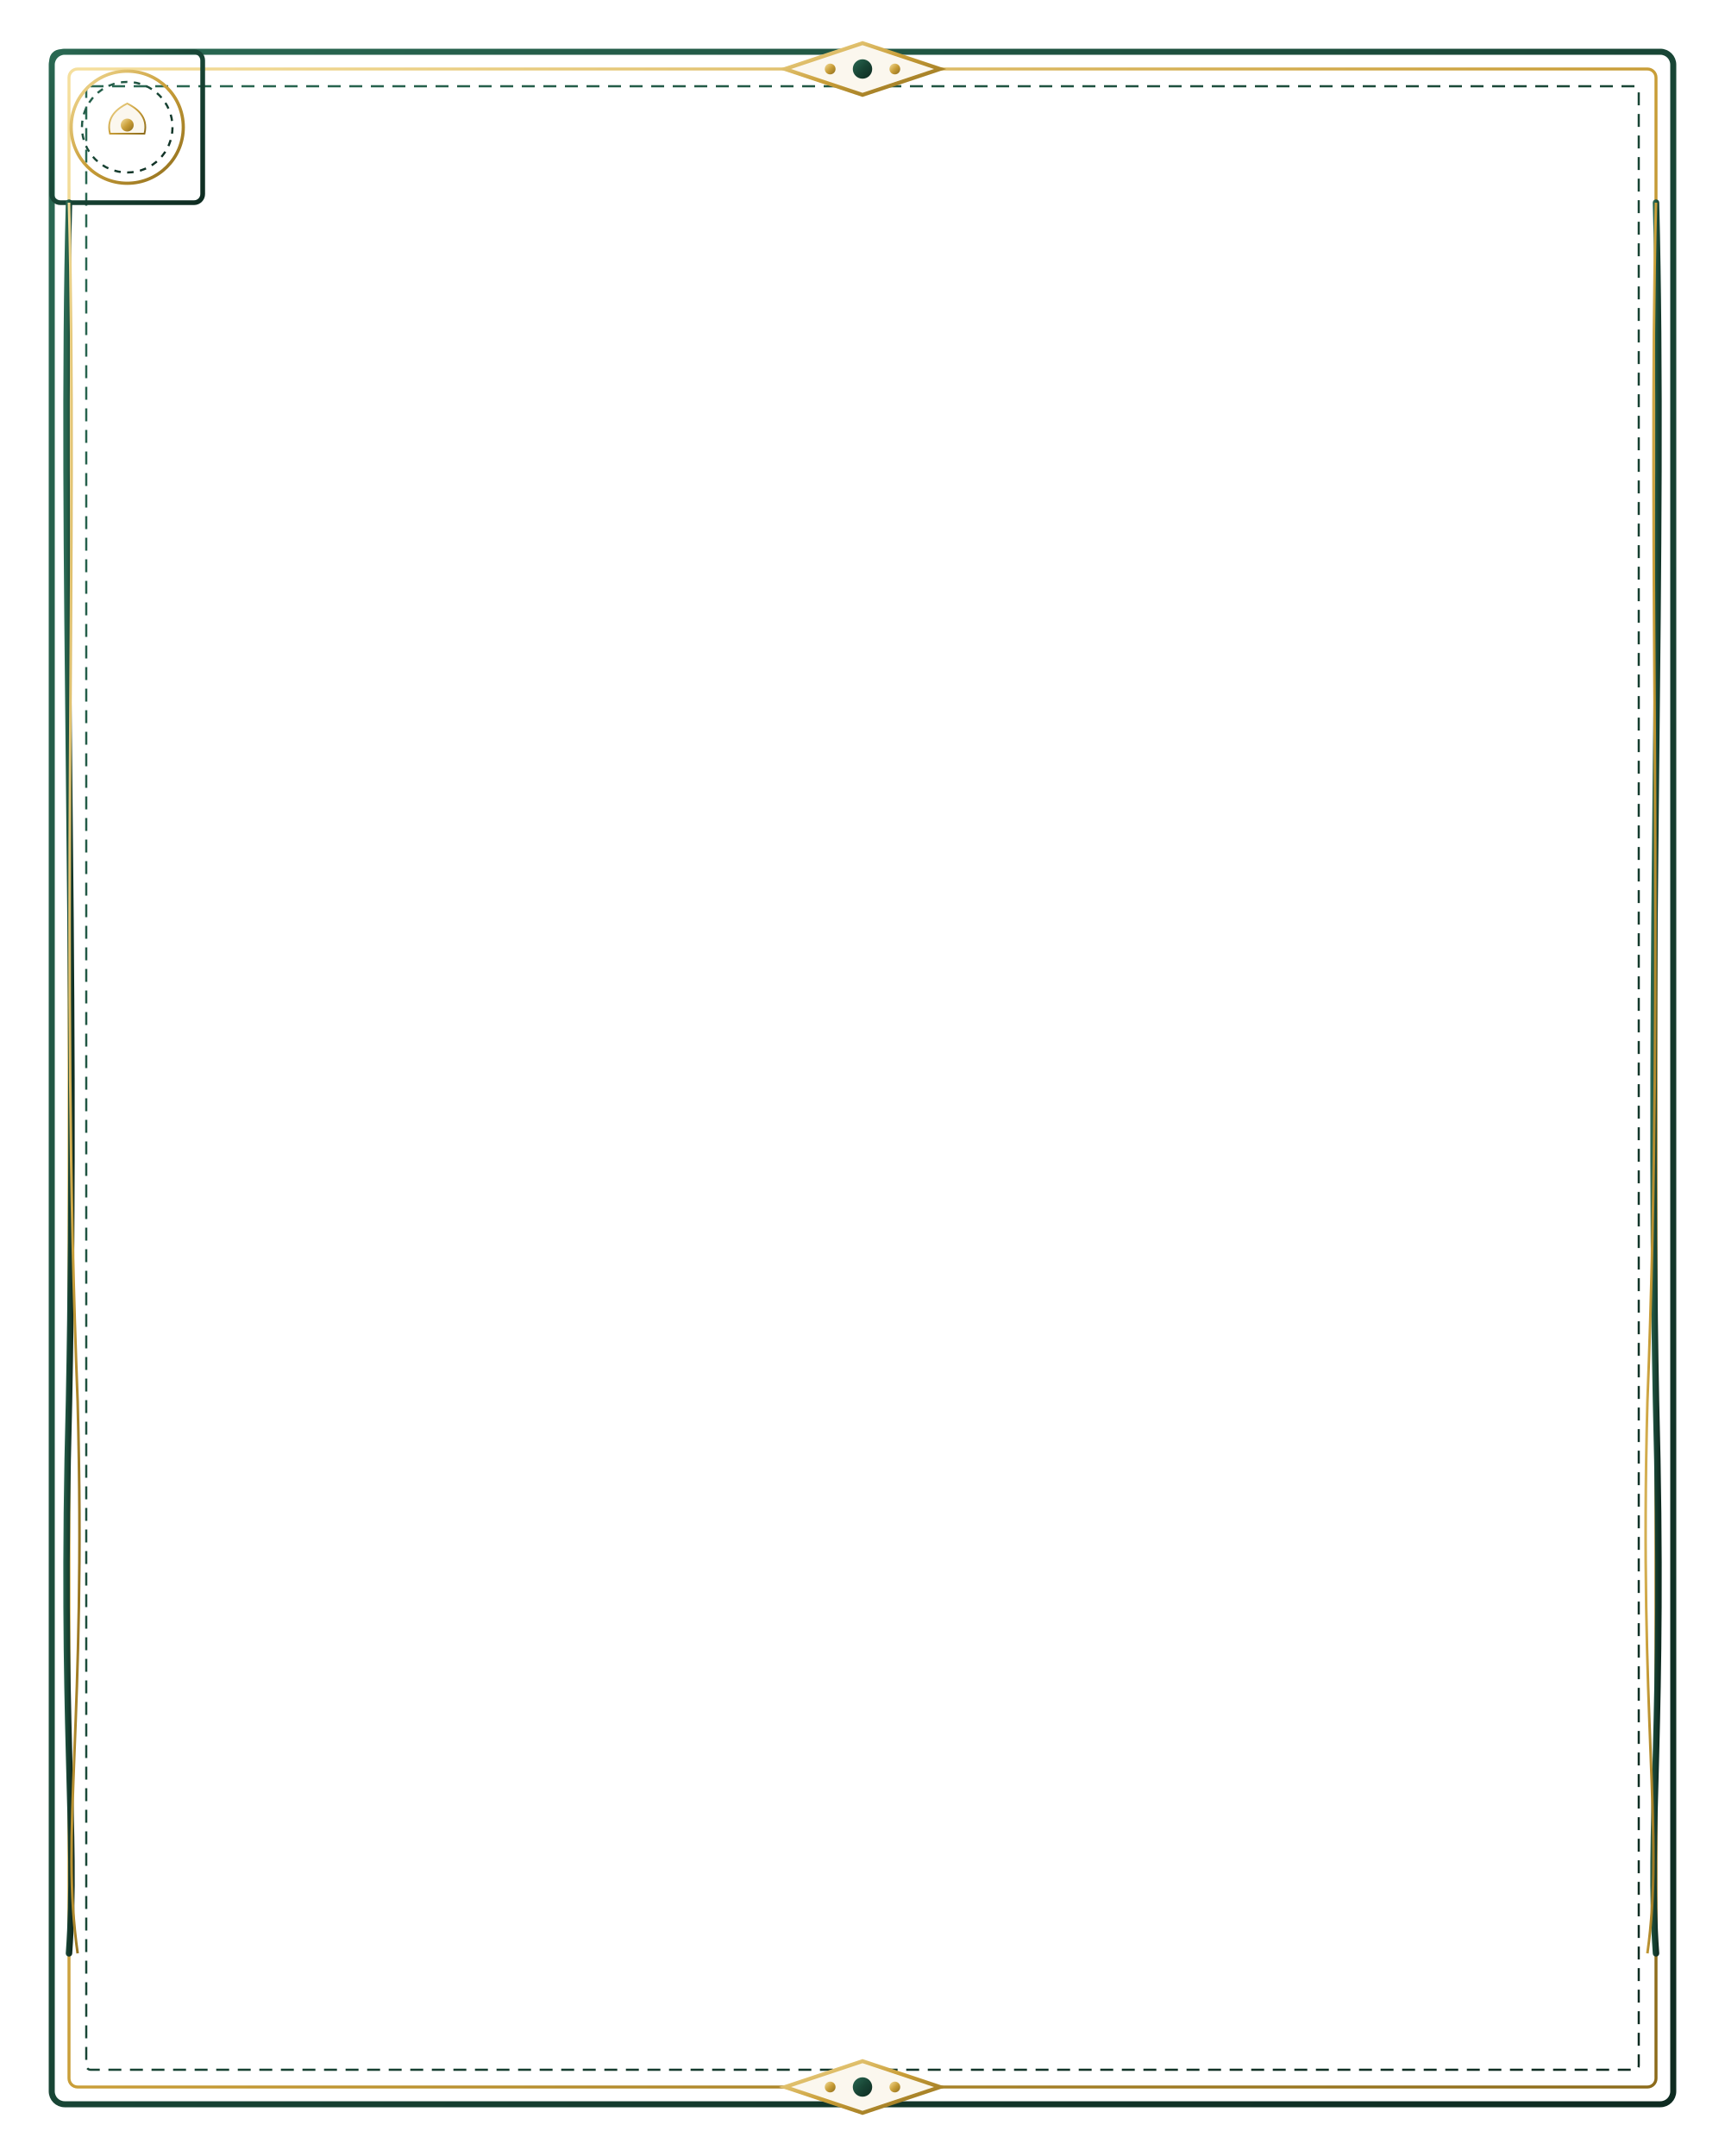
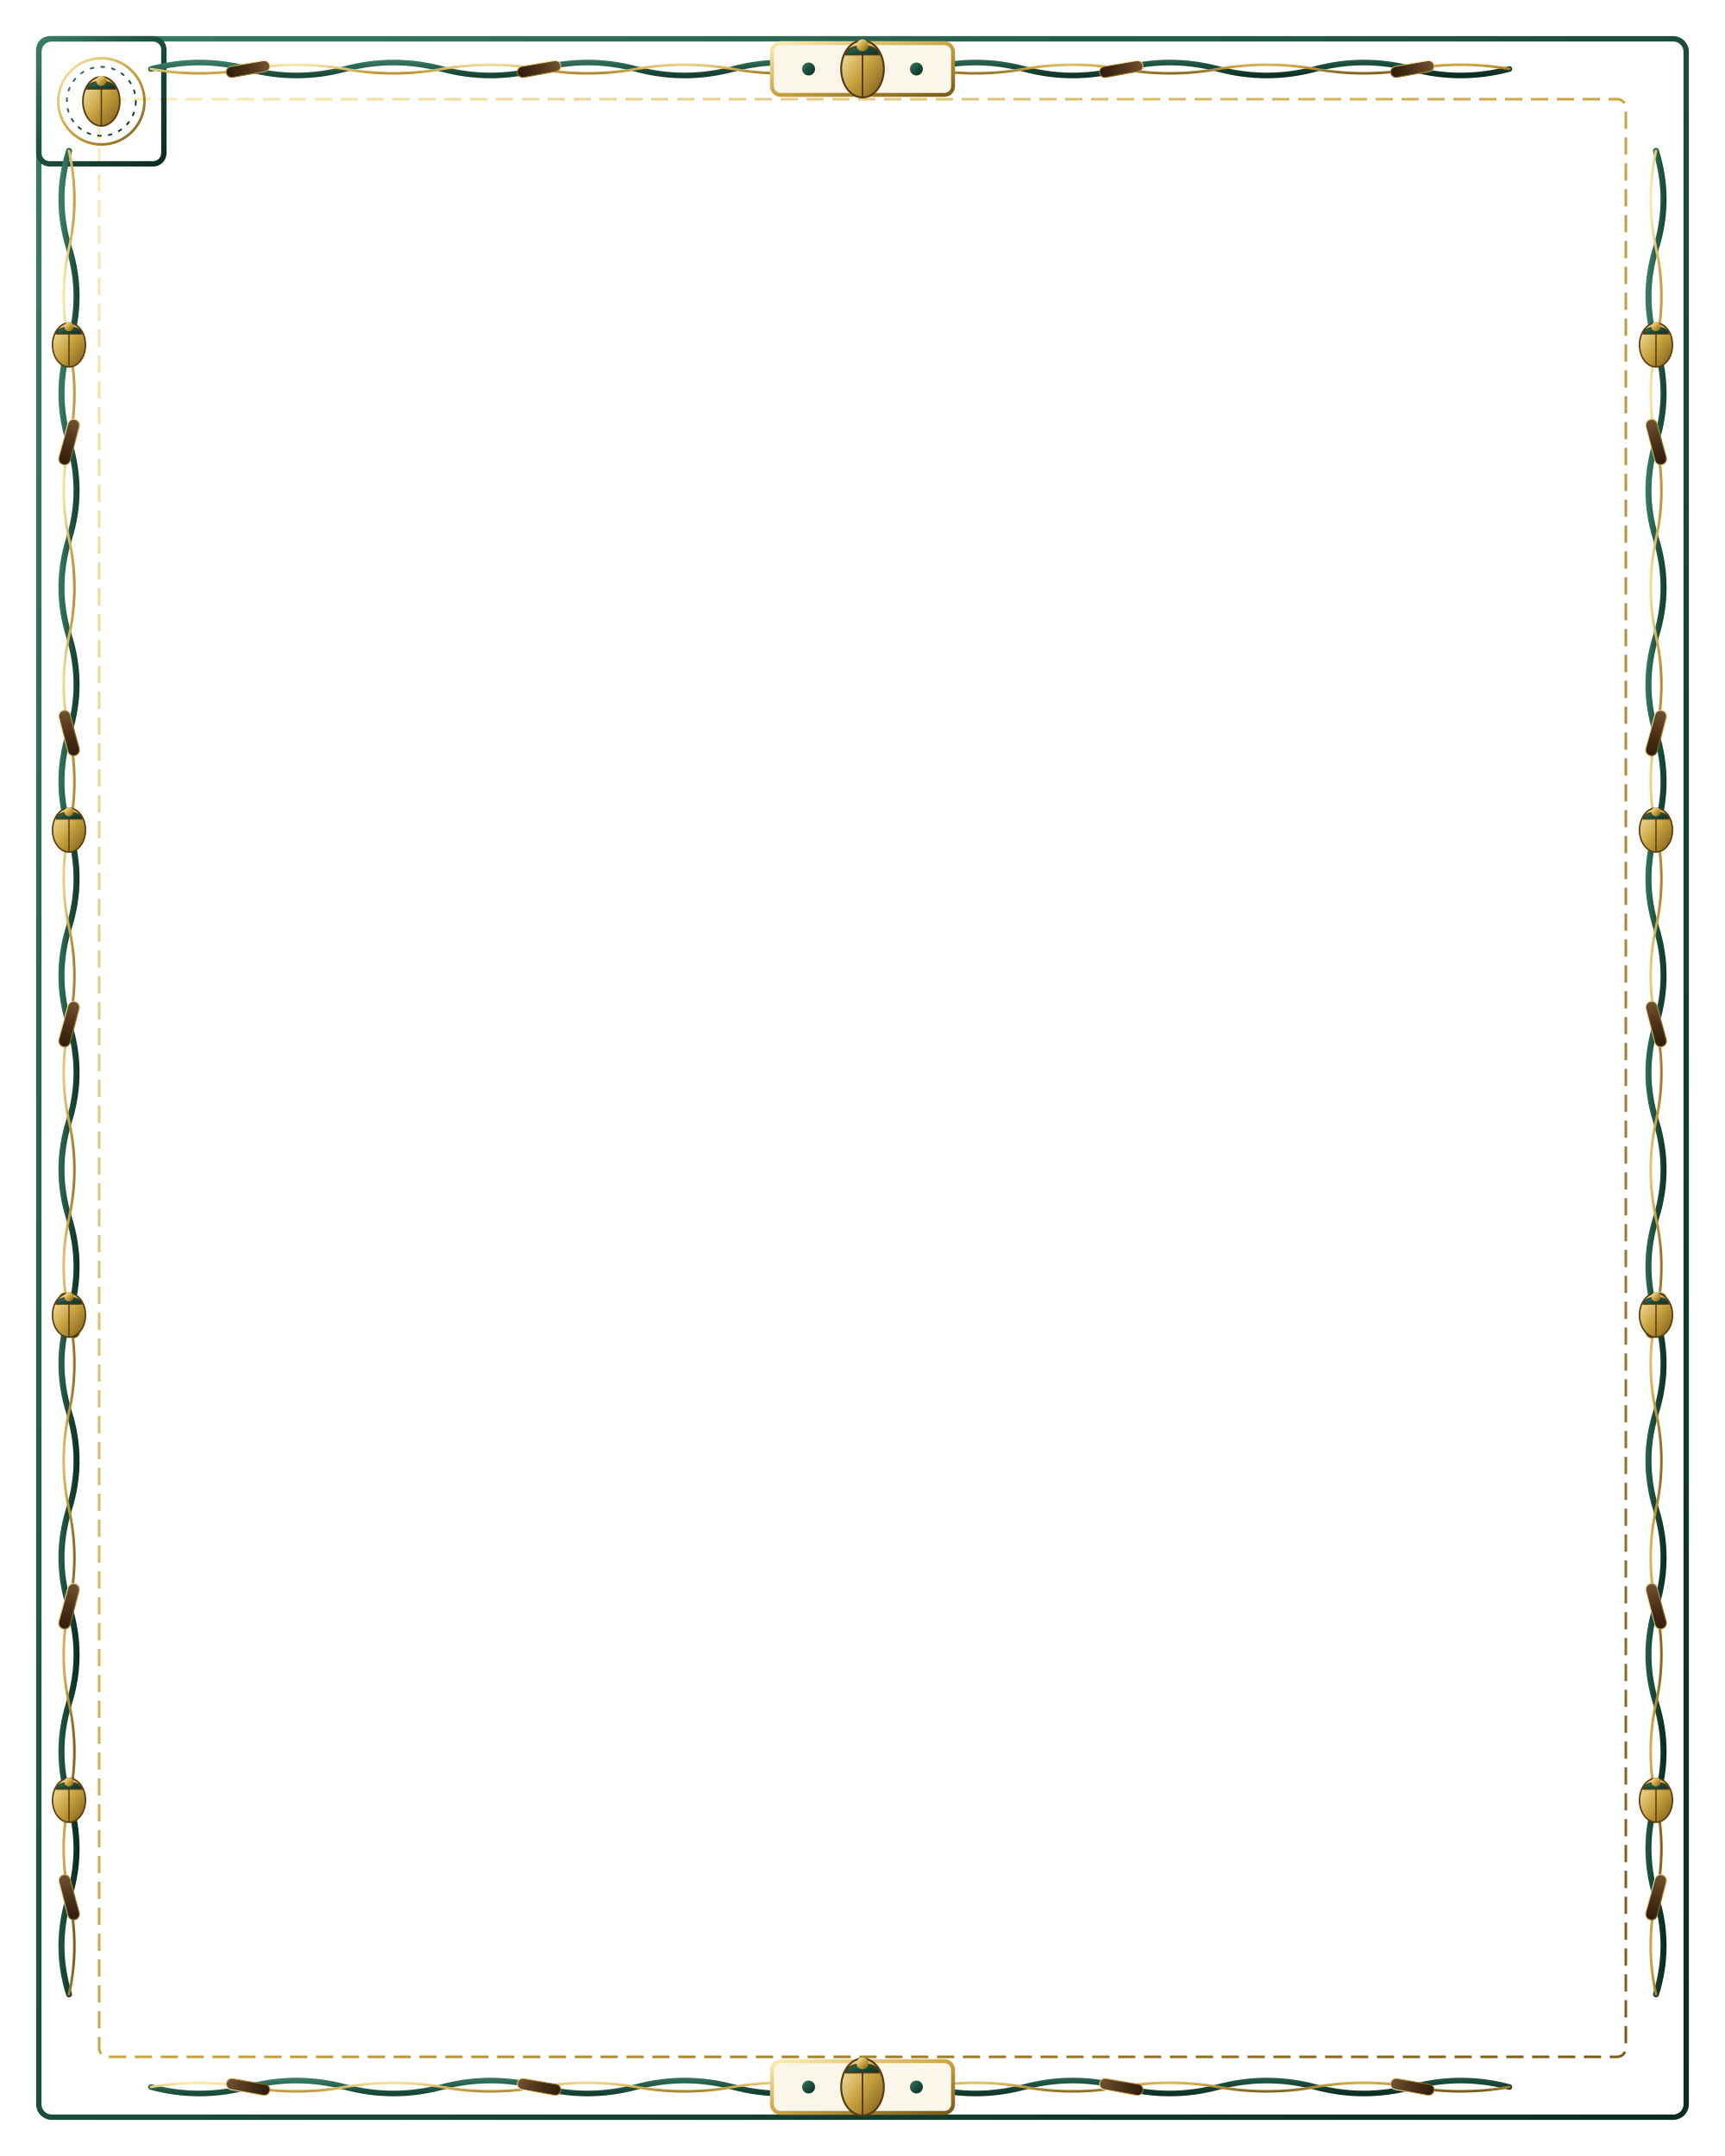
<svg xmlns="http://www.w3.org/2000/svg" viewBox="0 0 800 1000" width="100%" height="100%">
  <defs>
    <linearGradient id="emerald-b5" x1="0%" y1="0%" x2="100%" y2="100%">
-       <stop offset="0%" stop-color="#2a6953" />
-       <stop offset="50%" stop-color="#184535" />
-       <stop offset="100%" stop-color="#0e2b21" />
+       <stop offset="0%" stop-color="#3b7d65" />
+       <stop offset="50%" stop-color="#1b4d3e" />
+       <stop offset="100%" stop-color="#0c2b22" />
    </linearGradient>
    <linearGradient id="gold-b5" x1="0%" y1="0%" x2="100%" y2="100%">
-       <stop offset="0%" stop-color="#f5df9d" />
-       <stop offset="50%" stop-color="#c99e38" />
-       <stop offset="100%" stop-color="#8c6b1b" />
+       <stop offset="0%" stop-color="#fcedb6" />
+       <stop offset="50%" stop-color="#caa442" />
+       <stop offset="100%" stop-color="#7a5a17" />
    </linearGradient>
-     <g id="corner-b5">
-       <rect x="24" y="24" width="70" height="70" fill="none" stroke="url(#emerald-b5)" stroke-width="2.2" rx="4" />
-       <circle cx="59" cy="59" r="26" fill="none" stroke="url(#gold-b5)" stroke-width="1.5" />
-       <circle cx="59" cy="59" r="21" fill="none" stroke="url(#emerald-b5)" stroke-width="1" stroke-dasharray="3,3" />
-       <path d="M 51,62 C 49,54 55,50 59,48 C 63,50 69,54 67,62 Z" fill="#fbf7ee" stroke="url(#gold-b5)" stroke-width="0.8" />
-       <circle cx="59" cy="58" r="3" fill="url(#gold-b5)" />
+     <linearGradient id="reed-b5" x1="0%" y1="0%" x2="0%" y2="100%">
+       <stop offset="0%" stop-color="#735233" />
+       <stop offset="50%" stop-color="#4d3319" />
+       <stop offset="100%" stop-color="#2d1c0c" />
+     </linearGradient>
+     <g id="cattail-b5">
+       <line x1="0" y1="-20" x2="0" y2="20" stroke="url(#emerald-b5)" stroke-width="1.8" />
+       <rect x="-3" y="-12" width="6" height="24" rx="3" fill="url(#reed-b5)" stroke="url(#gold-b5)" stroke-width="0.5" />
+       <line x1="0" y1="-12" x2="0" y2="-18" stroke="url(#reed-b5)" stroke-width="1" />
+     </g>
+     <g id="scarab-b5">
+       <ellipse cx="0" cy="0" rx="9" ry="12" fill="url(#gold-b5)" stroke="#543b10" stroke-width="0.8" />
+       <line x1="0" y1="-7" x2="0" y2="12" stroke="#543b10" stroke-width="0.7" />
+       <path d="M -7,-6 C -7,-11 7,-11 7,-6 Z" fill="url(#emerald-b5)" stroke="#543b10" stroke-width="0.6" />
+       <circle cx="0" cy="-10" r="2.5" fill="url(#gold-b5)" />
+     </g>
+     <g id="corner-scarab-b5">
+       <rect x="18" y="18" width="58" height="58" rx="5" fill="none" stroke="url(#emerald-b5)" stroke-width="2.5" />
+       <circle cx="47" cy="47" r="20" fill="none" stroke="url(#gold-b5)" stroke-width="1.2" />
+       <circle cx="47" cy="47" r="16" fill="none" stroke="url(#emerald-b5)" stroke-width="0.8" stroke-dasharray="2,3" />
+       <use href="#scarab-b5" transform="translate(47,47) scale(0.95)" />
    </g>
  </defs>
-   <rect x="24" y="24" width="752" height="952" rx="6" fill="none" stroke="url(#emerald-b5)" stroke-width="2.8" />
-   <rect x="32" y="32" width="736" height="936" rx="4" fill="none" stroke="url(#gold-b5)" stroke-width="1.4" />
-   <rect x="40" y="40" width="720" height="920" rx="2" fill="none" stroke="url(#emerald-b5)" stroke-width="1" stroke-dasharray="6,4" />
-   <use href="#corner-b5" x="0" y="0" />
-   <use href="#corner-b5" x="800" y="0" transform="scale(-1, 1)" />
-   <use href="#corner-b5" x="0" y="1000" transform="scale(1, -1)" />
-   <use href="#corner-b5" x="800" y="1000" transform="scale(-1, -1)" />
-   <path d="M 32,94 C 28,250 36,450 32,650 C 28,800 36,850 32,906" fill="none" stroke="url(#emerald-b5)" stroke-width="3" stroke-linecap="round" />
-   <path d="M 32,94 C 36,250 28,450 36,650 C 40,800 28,850 36,906" fill="none" stroke="url(#gold-b5)" stroke-width="1.2" />
-   <path d="M 768,94 C 772,250 764,450 768,650 C 772,800 764,850 768,906" fill="none" stroke="url(#emerald-b5)" stroke-width="3" stroke-linecap="round" />
-   <path d="M 768,94 C 764,250 772,450 764,650 C 760,800 772,850 764,906" fill="none" stroke="url(#gold-b5)" stroke-width="1.2" />
-   <line x1="94" y1="32" x2="706" y2="32" stroke="url(#emerald-b5)" stroke-width="2.5" />
-   <line x1="94" y1="968" x2="706" y2="968" stroke="url(#emerald-b5)" stroke-width="2.5" />
+   <rect x="18" y="18" width="764" height="964" rx="6" fill="none" stroke="url(#emerald-b5)" stroke-width="2.5" />
+   <rect x="46" y="46" width="708" height="908" rx="4" fill="none" stroke="url(#gold-b5)" stroke-width="1.2" stroke-dasharray="8,4" />
+   <use href="#corner-scarab-b5" x="0" y="0" />
+   <use href="#corner-scarab-b5" x="800" y="0" transform="scale(-1, 1)" />
+   <use href="#corner-scarab-b5" x="0" y="1000" transform="scale(1, -1)" />
+   <use href="#corner-scarab-b5" x="800" y="1000" transform="scale(-1, -1)" />
+   <path d="M 32,70 Q 39 47.5, 32 70 Q 25 92.5, 32 115 Q 39 137.5, 32 160 Q 25 182.5, 32 205 Q 39 227.5, 32 250 Q 25 272.5, 32 295 Q 39 317.5, 32 340 Q 25 362.5, 32 385 Q 39 407.5, 32 430 Q 25 452.5, 32 475 Q 39 497.5, 32 520 Q 25 542.5, 32 565 Q 39 587.5, 32 610 Q 25 632.5, 32 655 Q 39 677.5, 32 700 Q 25 722.5, 32 745 Q 39 767.5, 32 790 Q 25 812.5, 32 835 Q 39 857.5, 32 880 Q 25 902.5, 32 925" fill="none" stroke="url(#emerald-b5)" stroke-width="2.8" stroke-linecap="round" />
+   <path d="M 32,70 Q 27 47.5, 32 70 Q 37 92.5, 32 115 Q 27 137.5, 32 160 Q 37 182.5, 32 205 Q 27 227.5, 32 250 Q 37 272.5, 32 295 Q 27 317.5, 32 340 Q 37 362.5, 32 385 Q 27 407.5, 32 430 Q 37 452.5, 32 475 Q 27 497.5, 32 520 Q 37 542.5, 32 565 Q 27 587.5, 32 610 Q 37 632.5, 32 655 Q 27 677.5, 32 700 Q 37 722.5, 32 745 Q 27 767.5, 32 790 Q 37 812.5, 32 835 Q 27 857.5, 32 880 Q 37 902.5, 32 925" fill="none" stroke="url(#gold-b5)" stroke-width="1.2" stroke-linecap="round" />
+   <path d="M 768,70 Q 761 47.5, 768 70 Q 775 92.5, 768 115 Q 761 137.5, 768 160 Q 775 182.5, 768 205 Q 761 227.5, 768 250 Q 775 272.5, 768 295 Q 761 317.5, 768 340 Q 775 362.5, 768 385 Q 761 407.5, 768 430 Q 775 452.5, 768 475 Q 761 497.5, 768 520 Q 775 542.5, 768 565 Q 761 587.5, 768 610 Q 775 632.5, 768 655 Q 761 677.5, 768 700 Q 775 722.5, 768 745 Q 761 767.5, 768 790 Q 775 812.5, 768 835 Q 761 857.5, 768 880 Q 775 902.5, 768 925" fill="none" stroke="url(#emerald-b5)" stroke-width="2.8" stroke-linecap="round" />
+   <path d="M 768,70 Q 773 47.5, 768 70 Q 763 92.5, 768 115 Q 773 137.5, 768 160 Q 763 182.5, 768 205 Q 773 227.5, 768 250 Q 763 272.5, 768 295 Q 773 317.5, 768 340 Q 763 362.5, 768 385 Q 773 407.5, 768 430 Q 763 452.5, 768 475 Q 773 497.5, 768 520 Q 763 542.5, 768 565 Q 773 587.5, 768 610 Q 763 632.5, 768 655 Q 773 677.5, 768 700 Q 763 722.5, 768 745 Q 773 767.5, 768 790 Q 763 812.5, 768 835 Q 773 857.5, 768 880 Q 763 902.5, 768 925" fill="none" stroke="url(#gold-b5)" stroke-width="1.2" stroke-linecap="round" />
+   <use href="#scarab-b5" transform="translate(32,160) scale(0.85)" />
+   <use href="#scarab-b5" transform="translate(768,160) scale(0.85)" />
+   <use href="#cattail-b5" transform="translate(32,205) rotate(15) scale(0.9)" />
+   <use href="#cattail-b5" transform="translate(768,205) rotate(-15) scale(0.9)" />
+   <use href="#cattail-b5" transform="translate(32,340) rotate(-15) scale(0.9)" />
+   <use href="#cattail-b5" transform="translate(768,340) rotate(15) scale(0.9)" />
+   <use href="#scarab-b5" transform="translate(32,385) scale(0.85)" />
+   <use href="#scarab-b5" transform="translate(768,385) scale(0.85)" />
+   <use href="#cattail-b5" transform="translate(32,475) rotate(15) scale(0.9)" />
+   <use href="#cattail-b5" transform="translate(768,475) rotate(-15) scale(0.9)" />
+   <use href="#cattail-b5" transform="translate(32,610) rotate(-15) scale(0.9)" />
+   <use href="#cattail-b5" transform="translate(768,610) rotate(15) scale(0.9)" />
+   <use href="#scarab-b5" transform="translate(32,610) scale(0.85)" />
+   <use href="#scarab-b5" transform="translate(768,610) scale(0.85)" />
+   <use href="#cattail-b5" transform="translate(32,745) rotate(15) scale(0.9)" />
+   <use href="#cattail-b5" transform="translate(768,745) rotate(-15) scale(0.9)" />
+   <use href="#scarab-b5" transform="translate(32,835) scale(0.85)" />
+   <use href="#scarab-b5" transform="translate(768,835) scale(0.85)" />
+   <use href="#cattail-b5" transform="translate(32,880) rotate(-15) scale(0.9)" />
+   <use href="#cattail-b5" transform="translate(768,880) rotate(15) scale(0.9)" />
+   <path d="M 70,32 Q 47.5 38, 70 32 Q 92.5 26, 115 32 Q 137.5 38, 160 32 Q 182.5 26, 205 32 Q 227.5 38, 250 32 Q 272.5 26, 295 32 Q 317.5 38, 340 32 Q 362.5 26, 385 32 Q 407.5 38, 430 32 Q 452.5 26, 475 32 Q 497.5 38, 520 32 Q 542.5 26, 565 32 Q 587.5 38, 610 32 Q 632.5 26, 655 32 Q 677.5 38, 700 32" fill="none" stroke="url(#emerald-b5)" stroke-width="2.6" stroke-linecap="round" />
+   <path d="M 70,32 Q 47.5 28, 70 32 Q 92.5 36, 115 32 Q 137.5 28, 160 32 Q 182.5 36, 205 32 Q 227.5 28, 250 32 Q 272.5 36, 295 32 Q 317.5 28, 340 32 Q 362.5 36, 385 32 Q 407.5 28, 430 32 Q 452.5 36, 475 32 Q 497.5 28, 520 32 Q 542.5 36, 565 32 Q 587.5 28, 610 32 Q 632.5 36, 655 32 Q 677.5 28, 700 32" fill="none" stroke="url(#gold-b5)" stroke-width="1.2" stroke-linecap="round" />
+   <path d="M 70,968 Q 47.5 962, 70 968 Q 92.5 974, 115 968 Q 137.5 962, 160 968 Q 182.5 974, 205 968 Q 227.5 962, 250 968 Q 272.5 974, 295 968 Q 317.5 962, 340 968 Q 362.5 974, 385 968 Q 407.5 962, 430 968 Q 452.5 974, 475 968 Q 497.5 962, 520 968 Q 542.5 974, 565 968 Q 587.5 962, 610 968 Q 632.5 974, 655 968 Q 677.5 962, 700 968" fill="none" stroke="url(#emerald-b5)" stroke-width="2.6" stroke-linecap="round" />
+   <path d="M 70,968 Q 47.5 972, 70 968 Q 92.5 964, 115 968 Q 137.5 972, 160 968 Q 182.5 964, 205 968 Q 227.5 972, 250 968 Q 272.5 964, 295 968 Q 317.5 972, 340 968 Q 362.5 964, 385 968 Q 407.5 972, 430 968 Q 452.5 964, 475 968 Q 497.5 972, 520 968 Q 542.5 964, 565 968 Q 587.5 972, 610 968 Q 632.5 964, 655 968 Q 677.5 972, 700 968" fill="none" stroke="url(#gold-b5)" stroke-width="1.2" stroke-linecap="round" />
+   <use href="#cattail-b5" transform="translate(115,32) rotate(80) scale(0.85)" />
+   <use href="#cattail-b5" transform="translate(115,968) rotate(-80) scale(0.85)" />
+   <use href="#cattail-b5" transform="translate(250,32) rotate(80) scale(0.85)" />
+   <use href="#cattail-b5" transform="translate(250,968) rotate(-80) scale(0.85)" />
+   <use href="#cattail-b5" transform="translate(385,32) rotate(80) scale(0.85)" />
+   <use href="#cattail-b5" transform="translate(385,968) rotate(-80) scale(0.85)" />
+   <use href="#cattail-b5" transform="translate(520,32) rotate(80) scale(0.85)" />
+   <use href="#cattail-b5" transform="translate(520,968) rotate(-80) scale(0.85)" />
+   <use href="#cattail-b5" transform="translate(655,32) rotate(80) scale(0.85)" />
+   <use href="#cattail-b5" transform="translate(655,968) rotate(-80) scale(0.85)" />
  <g transform="translate(400, 32)">
-     <polygon points="0,-12 36,0 0,12 -36,0" fill="#fbf7ee" stroke="url(#gold-b5)" stroke-width="1.8" />
-     <circle cx="0" cy="0" r="4.5" fill="url(#emerald-b5)" />
-     <circle cx="-15" cy="0" r="2.5" fill="url(#gold-b5)" />
-     <circle cx="15" cy="0" r="2.5" fill="url(#gold-b5)" />
+     <rect x="-42" y="-12" width="84" height="24" rx="4" fill="#faf6ea" stroke="url(#gold-b5)" stroke-width="1.8" />
+     <use href="#scarab-b5" x="0" y="0" transform="scale(1.1)" />
+     <circle cx="-25" cy="0" r="3" fill="url(#emerald-b5)" />
+     <circle cx="25" cy="0" r="3" fill="url(#emerald-b5)" />
  </g>
  <g transform="translate(400, 968)">
-     <polygon points="0,-12 36,0 0,12 -36,0" fill="#fbf7ee" stroke="url(#gold-b5)" stroke-width="1.8" />
-     <circle cx="0" cy="0" r="4.5" fill="url(#emerald-b5)" />
-     <circle cx="-15" cy="0" r="2.5" fill="url(#gold-b5)" />
-     <circle cx="15" cy="0" r="2.5" fill="url(#gold-b5)" />
+     <rect x="-42" y="-12" width="84" height="24" rx="4" fill="#faf6ea" stroke="url(#gold-b5)" stroke-width="1.8" />
+     <use href="#scarab-b5" x="0" y="0" transform="scale(1.1)" />
+     <circle cx="-25" cy="0" r="3" fill="url(#emerald-b5)" />
+     <circle cx="25" cy="0" r="3" fill="url(#emerald-b5)" />
  </g>
</svg>
